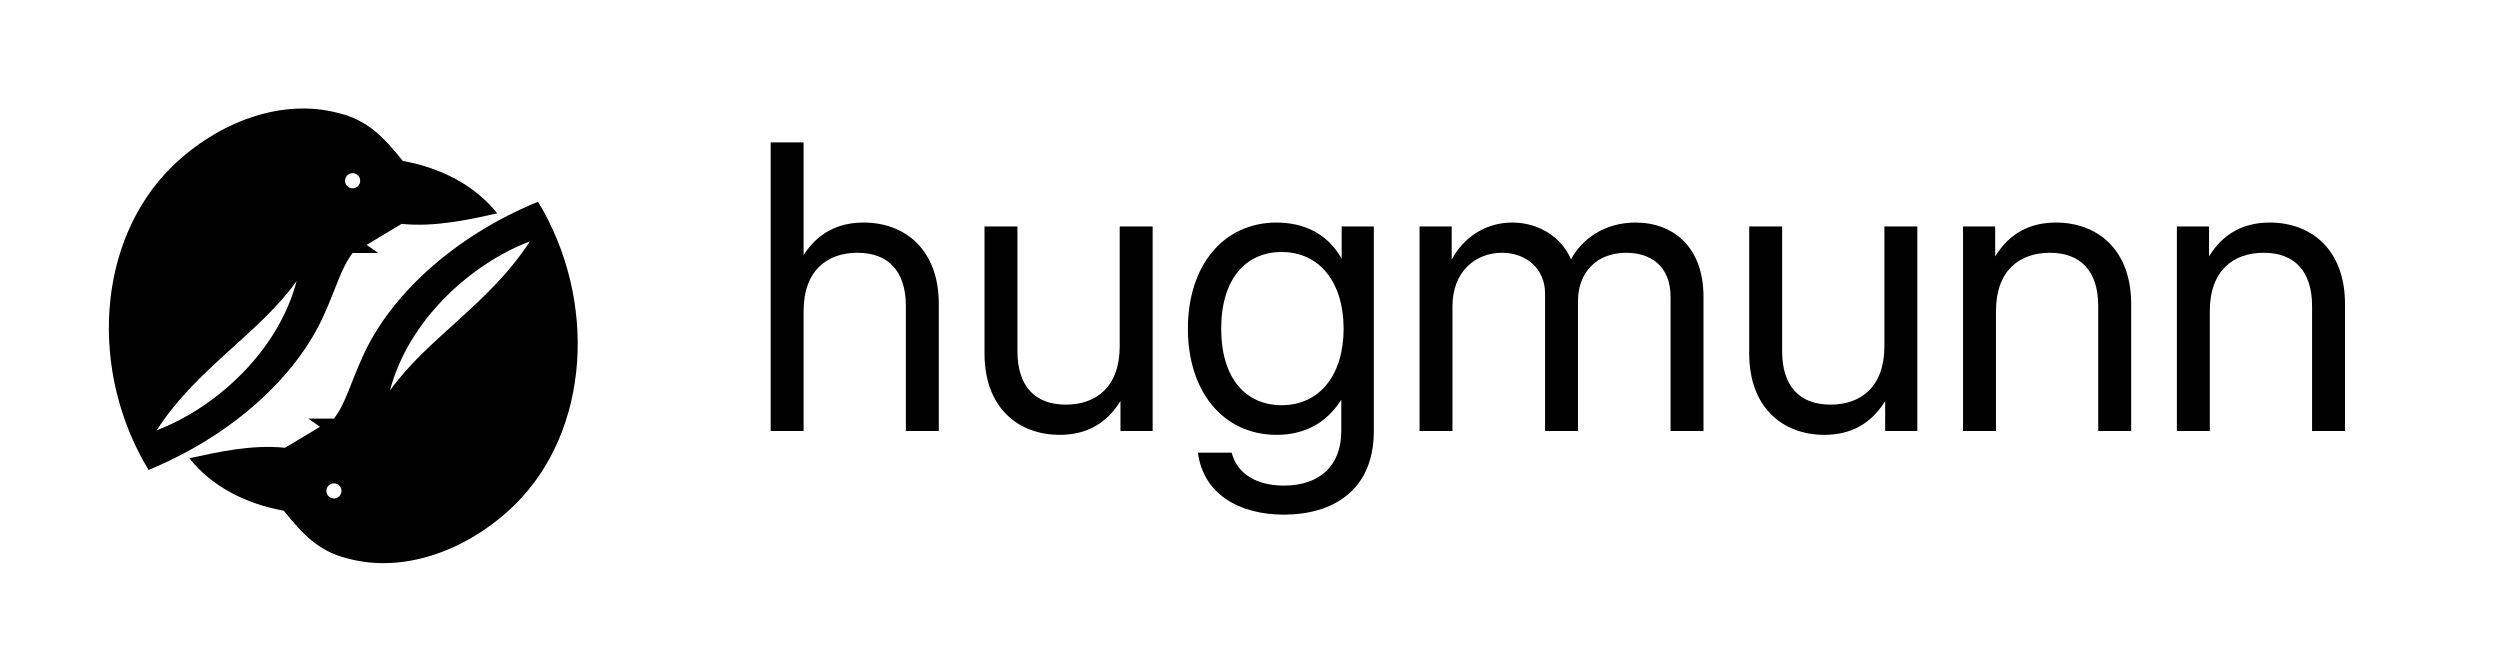
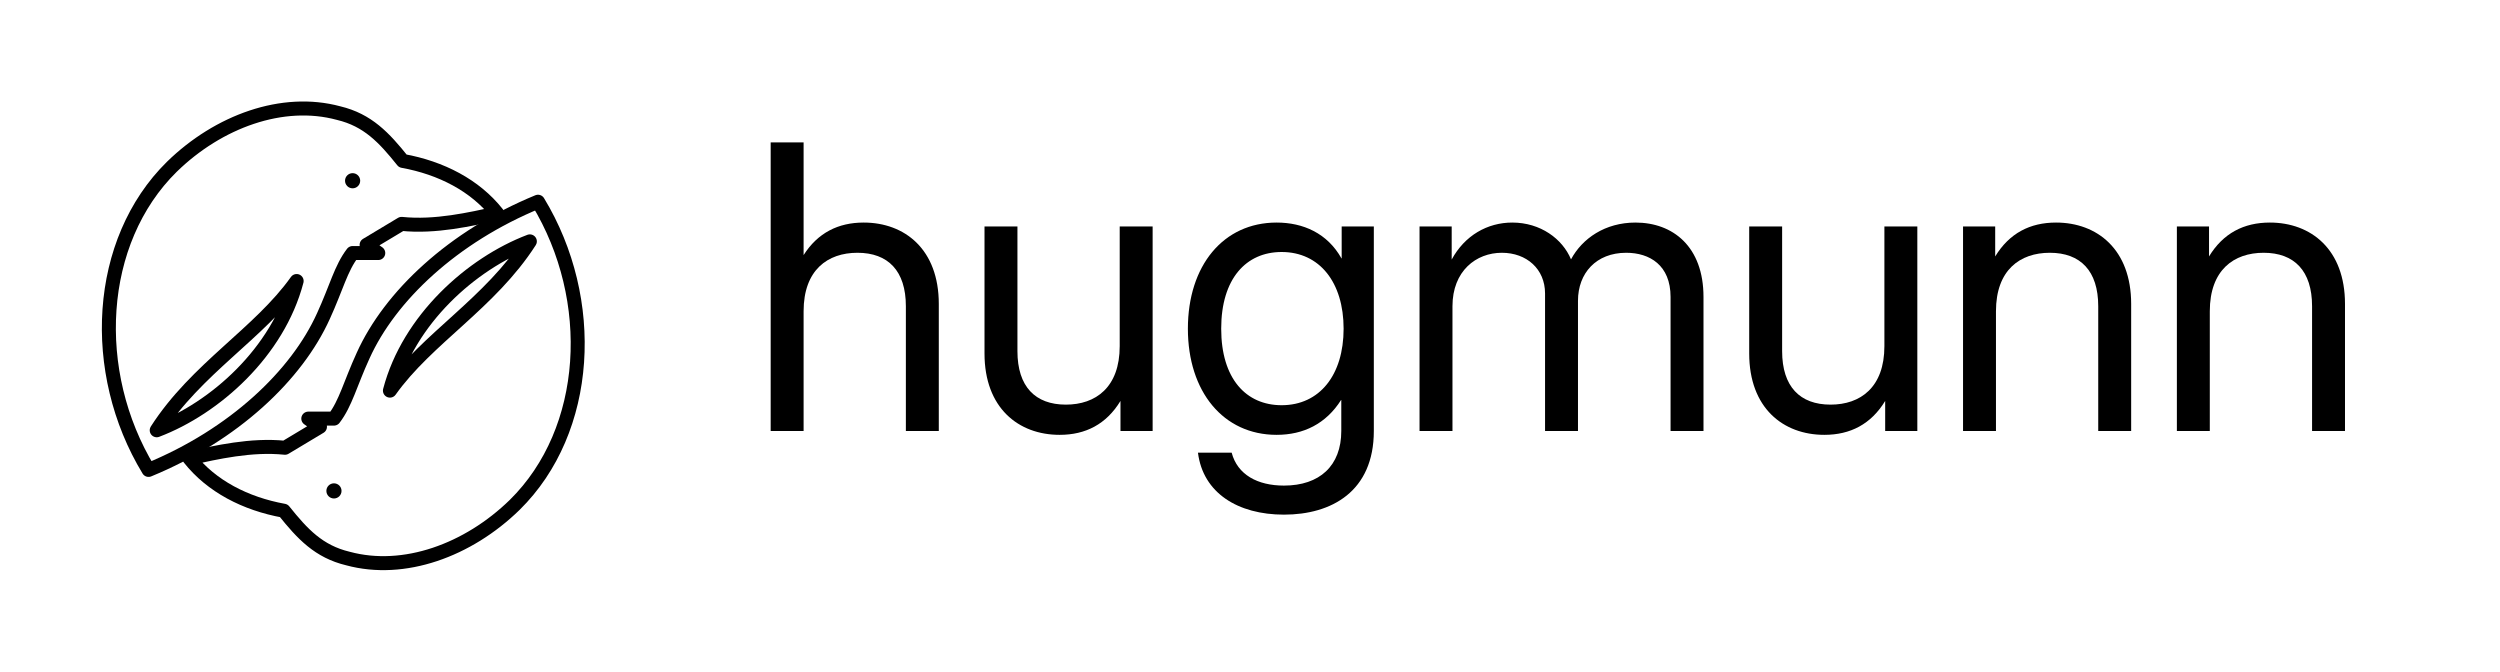
<svg xmlns="http://www.w3.org/2000/svg" viewBox="0 0 1340 360" width="1340" height="360" role="img" aria-labelledby="logo-title logo-desc">
  <g transform="translate(24 20) scale(.625)">
-     <g fill="#000000" fill-rule="evenodd">
-       <path d="M89 371 C38 287 44 175 109 111 C149 72 204 52 252 65 C277 71 291 86 307 106 C340 112 369 127 388 151 C365 156 335 163 306 160 L276 178 L286 185 L264 185 C254 198 250 215 239 239 C216 290 162 341 89 371 Z M270.5 123 a6.5 6.5 0 1 0 -13 0 a6.5 6.5 0 1 0 13 0 Z M96 337 C130 284 184 254 216 209 C200 270 146 318 96 337 Z" />
-       <path d="M89 371 C38 287 44 175 109 111 C149 72 204 52 252 65 C277 71 291 86 307 106 C340 112 369 127 388 151 C365 156 335 163 306 160 L276 178 L286 185 L264 185 C254 198 250 215 239 239 C216 290 162 341 89 371 Z M270.5 123 a6.5 6.5 0 1 0 -13 0 a6.5 6.5 0 1 0 13 0 Z M96 337 C130 284 184 254 216 209 C200 270 146 318 96 337 Z" transform="rotate(180 256 256)" />
+     <g fill="none" stroke="#000000" stroke-width="12" stroke-linejoin="round" stroke-linecap="round" fill-rule="evenodd">
+       <path d="M89 371 C38 287 44 175 109 111 C149 72 204 52 252 65 C277 71 291 86 307 106 C340 112 369 127 388 151 C365 156 335 163 306 160 L276 178 L286 185 L264 185 C254 198 250 215 239 239 C216 290 162 341 89 371 Z M96 337 C130 284 184 254 216 209 C200 270 146 318 96 337 Z" />
+       <circle cx="264" cy="123" r="6.5" fill="#000000" stroke="none" />
+       <path d="M89 371 C38 287 44 175 109 111 C149 72 204 52 252 65 C277 71 291 86 307 106 C340 112 369 127 388 151 C365 156 335 163 306 160 L276 178 L286 185 L264 185 C254 198 250 215 239 239 C216 290 162 341 89 371 Z M96 337 C130 284 184 254 216 209 C200 270 146 318 96 337 Z" transform="rotate(180 256 256)" />
+       <circle cx="264" cy="123" r="6.5" fill="#000000" stroke="none" transform="rotate(180 256 256)" />
    </g>
  </g>
  <g fill="#000000" transform="translate(400 231) scale(0.1038186 -0.1038186)">
    <path d="M296 618C296 831 420 920 574 920C732 920 824 827 824 644V0H994V656C994 937 819 1076 606 1076C475 1076 369 1023 296 908V1490H126V0H296Z" transform="translate(0 0)" />
    <path d="M514 -20C648 -20 755 35 828 155V0H994V1056H824V438C824 225 700 136 546 136C388 136 296 229 296 412V1056H126V400C126 119 301 -20 514 -20Z" transform="translate(1104 0)" />
    <path d="M568 -432C814 -432 1032 -312 1032 0V1056H866V891H865C792 1021 667 1076 530 1076C255 1076 72 854 72 528C72 203 255 -20 530 -20C669 -20 785 37 863 160H864V0C864 -180 752 -282 568 -282C432 -282 328 -226 298 -112H124C150 -320 330 -432 568 -432ZM556 133C373 133 244 269 244 528C244 787 373 924 556 924C752 924 876 767 876 528C876 289 752 133 556 133Z" transform="translate(2208 0)" />
    <path d="M126 0H296V644C296 826 418 920 551 920C679 920 774 836 774 710V0H944V672C944 815 1038 920 1193 920C1314 920 1422 856 1422 692V0H1592V692C1592 952 1434 1076 1241 1076C1084 1076 966 994 908 886C864 992 750 1076 605 1076C476 1076 359 1009 292 885V1056H126Z" transform="translate(3350 0)" />
    <path d="M514 -20C648 -20 755 35 828 155V0H994V1056H824V438C824 225 700 136 546 136C388 136 296 229 296 412V1056H126V400C126 119 301 -20 514 -20Z" transform="translate(5052 0)" />
    <path d="M296 618C296 831 420 920 574 920C732 920 824 827 824 644V0H994V656C994 937 819 1076 606 1076C472 1076 365 1021 292 901V1056H126V0H296Z" transform="translate(6156 0)" />
    <path d="M296 618C296 831 420 920 574 920C732 920 824 827 824 644V0H994V656C994 937 819 1076 606 1076C472 1076 365 1021 292 901V1056H126V0H296Z" transform="translate(7260 0)" />
  </g>
</svg>
